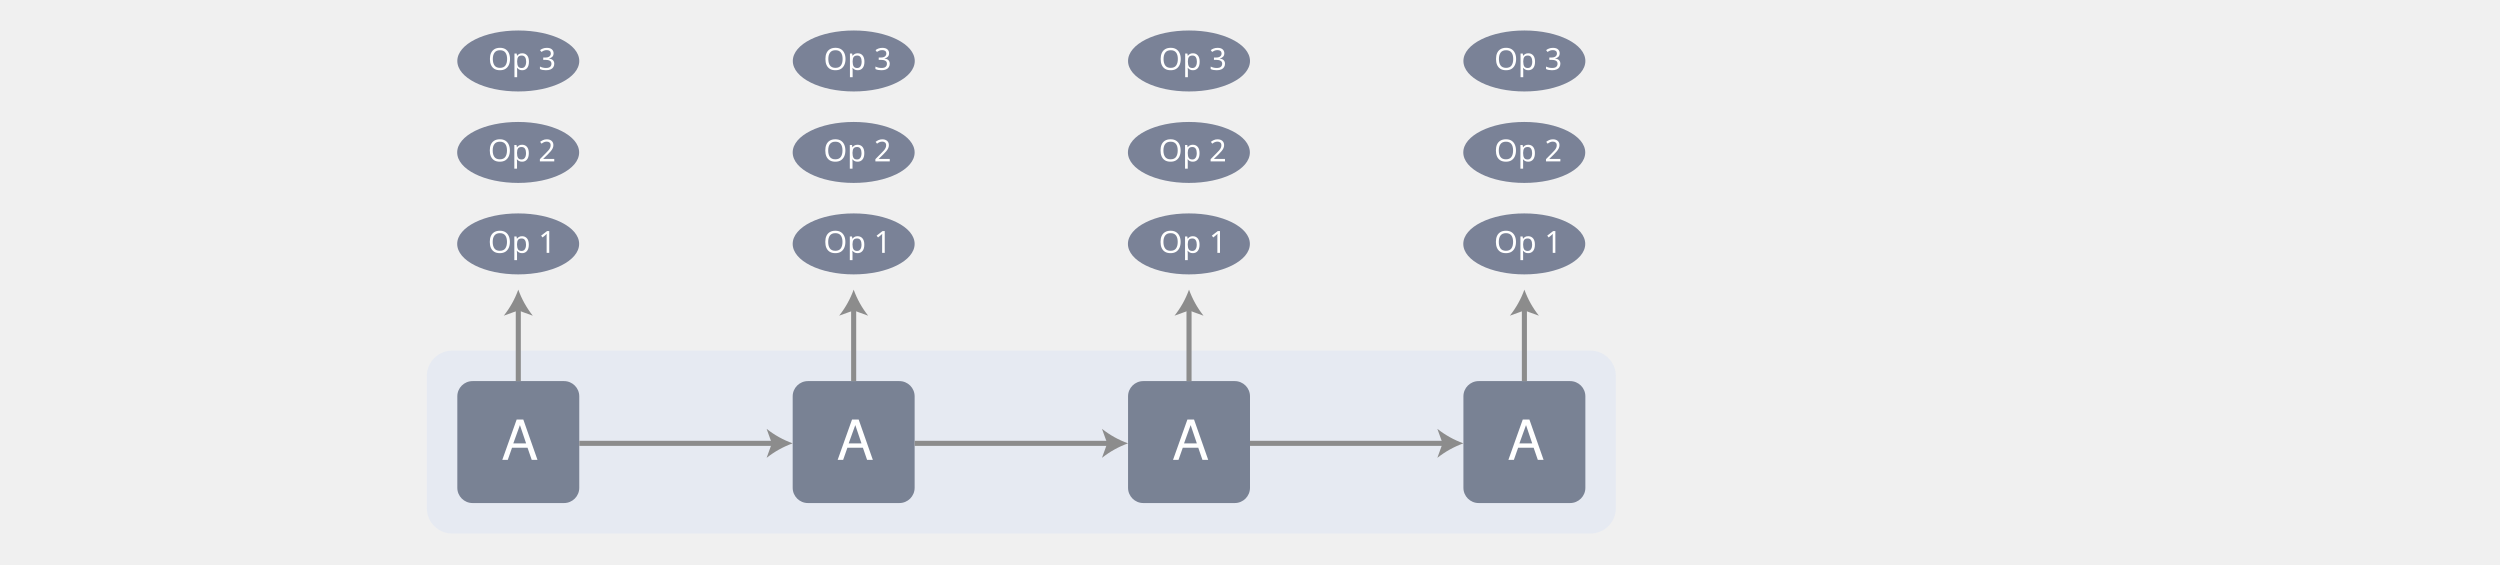
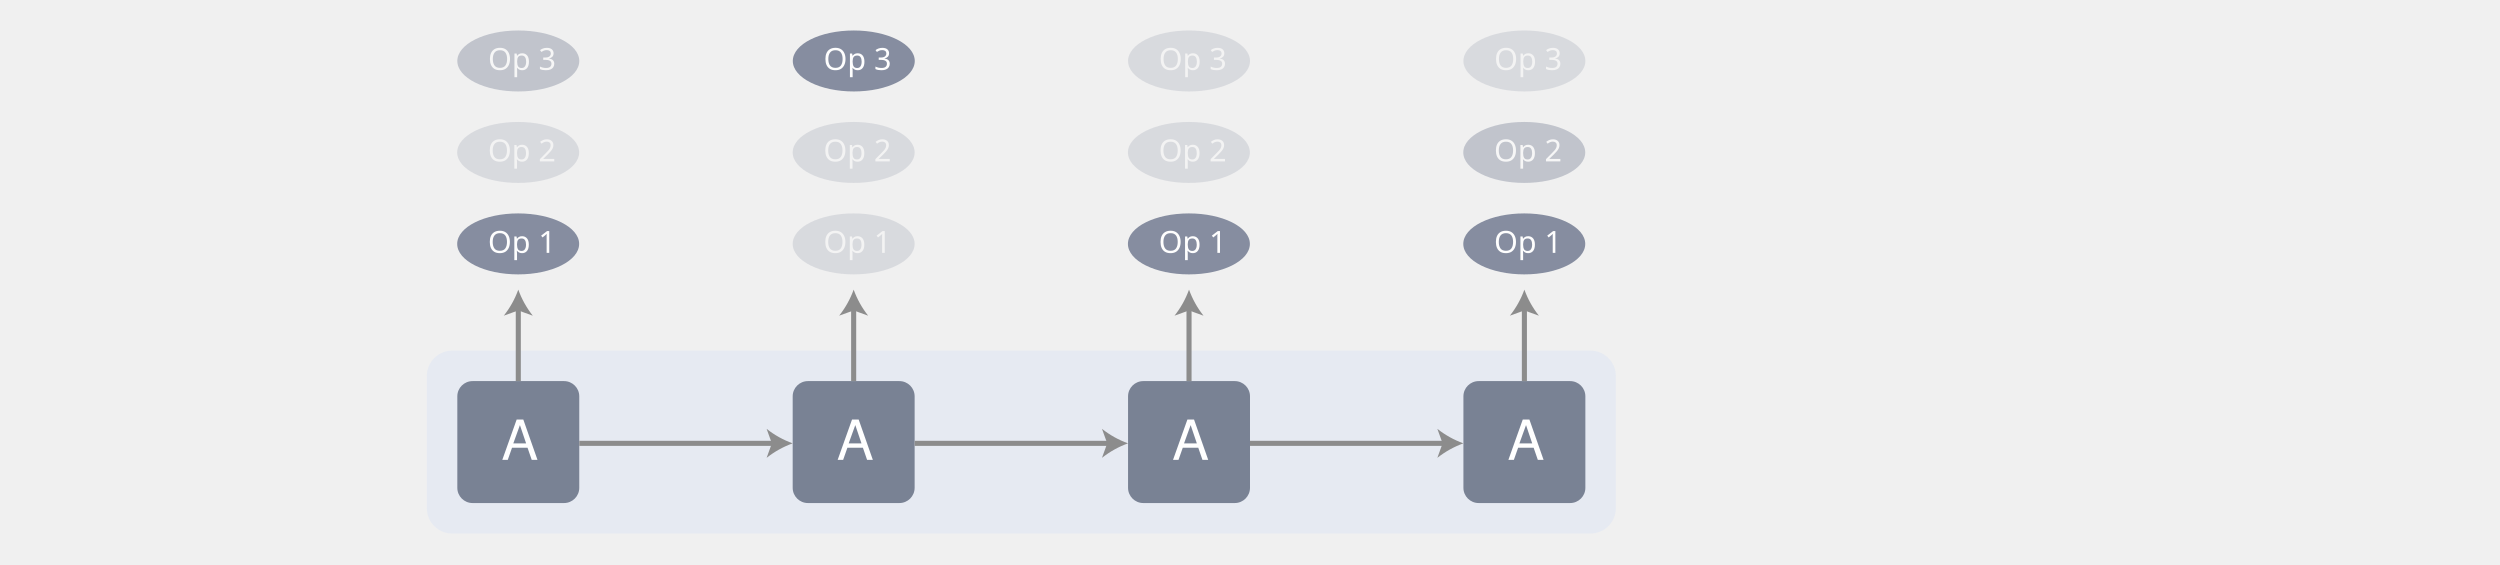
<svg xmlns="http://www.w3.org/2000/svg" xmlns:xlink="http://www.w3.org/1999/xlink" id="background" width="984" height="222" viewBox="0 0 984 222">
  <defs>
    <symbol id="rnn-bg" data-name="rnn-bg" viewBox="0 0 48 48">
      <rect width="48" height="48" rx="6" ry="6" fill="#798294" />
    </symbol>
    <symbol id="rnn-a" data-name="rnn-a" viewBox="0 0 48 48">
      <use id="rnn-bg-3" data-name="rnn-bg" width="48" height="48" xlink:href="#rnn-bg" />
      <text transform="translate(17.33 31)" font-size="21.77" fill="#fff" font-family="Helvetica" letter-spacing="-1">A</text>
    </symbol>
  </defs>
  <g id="_Group_" data-name="&lt;Group&gt;">
    <rect x="168" y="138" width="468" height="72" rx="10" ry="10" fill="#e6eaf2" />
  </g>
  <use width="48" height="48" transform="translate(180 150)" xlink:href="#rnn-a" />
  <use width="48" height="48" transform="translate(312 150)" xlink:href="#rnn-a" />
  <use width="48" height="48" transform="translate(444 150)" xlink:href="#rnn-a" />
  <use id="rnn-a-9" data-name="rnn-a" width="48" height="48" transform="translate(576 150)" xlink:href="#rnn-a" />
-   <g>
+   <g opacity="0.9">
    <ellipse cx="203.95" cy="96" rx="24" ry="12" fill="#7a8297" />
    <text transform="translate(192.05 99.52)" font-size="12" fill="#fff" font-family="Myriad Pro">Op 1</text>
  </g>
-   <g>
+   <g opacity="0.2">
    <ellipse cx="203.95" cy="60" rx="24" ry="12" fill="#7a8297" />
    <text transform="translate(192.05 63.52)" font-size="12" fill="#fff" font-family="Myriad Pro">Op 2</text>
  </g>
-   <g>
+   <g opacity="0.4">
    <ellipse cx="204" cy="24" rx="24" ry="12" fill="#7a8297" />
    <text transform="translate(192.1 27.52)" font-size="12" fill="#fff" font-family="Myriad Pro">Op 3</text>
  </g>
-   <g>
+   <g opacity="0.2">
    <ellipse cx="336" cy="96" rx="24" ry="12" fill="#7a8297" />
    <text transform="translate(324.1 99.52)" font-size="12" fill="#fff" font-family="Myriad Pro">Op 1</text>
  </g>
-   <g>
+   <g opacity="0.2">
    <ellipse cx="336" cy="60" rx="24" ry="12" fill="#7a8297" />
    <text transform="translate(324.1 63.52)" font-size="12" fill="#fff" font-family="Myriad Pro">Op 2</text>
  </g>
-   <g>
+   <g opacity="0.9">
    <ellipse cx="336.05" cy="24" rx="24" ry="12" fill="#7a8297" />
    <text transform="translate(324.15 27.52)" font-size="12" fill="#fff" font-family="Myriad Pro">Op 3</text>
  </g>
-   <g>
+   <g opacity="0.9">
    <ellipse cx="467.95" cy="96" rx="24" ry="12" fill="#7a8297" />
    <text transform="translate(456.05 99.52)" font-size="12" fill="#fff" font-family="Myriad Pro">Op 1</text>
  </g>
-   <g>
+   <g opacity="0.2">
    <ellipse cx="467.95" cy="60" rx="24" ry="12" fill="#7a8297" />
    <text transform="translate(456.05 63.52)" font-size="12" fill="#fff" font-family="Myriad Pro">Op 2</text>
  </g>
-   <g>
+   <g opacity="0.2">
    <ellipse cx="468" cy="24" rx="24" ry="12" fill="#7a8297" />
    <text transform="translate(456.1 27.52)" font-size="12" fill="#fff" font-family="Myriad Pro">Op 3</text>
  </g>
-   <g>
+   <g opacity="0.9">
    <ellipse cx="599.95" cy="96" rx="24" ry="12" fill="#7a8297" />
    <text transform="translate(588.05 99.52)" font-size="12" fill="#fff" font-family="Myriad Pro">Op 1</text>
  </g>
-   <g>
+   <g opacity="0.4">
    <ellipse cx="599.95" cy="60" rx="24" ry="12" fill="#7a8297" />
    <text transform="translate(588.05 63.52)" font-size="12" fill="#fff" font-family="Myriad Pro">Op 2</text>
  </g>
-   <g>
+   <g opacity="0.2">
    <ellipse cx="600" cy="24" rx="24" ry="12" fill="#7a8297" />
    <text transform="translate(588.1 27.52)" font-size="12" fill="#fff" font-family="Myriad Pro">Op 3</text>
  </g>
  <g>
    <line x1="204" y1="150" x2="204" y2="121.24" fill="none" stroke="#8c8c8c" stroke-miterlimit="10" stroke-width="2" />
    <path d="M204,114a36.27,36.27,0,0,0,5.71,10.26L204,122.19l-5.71,2.06A36.23,36.23,0,0,0,204,114Z" fill="#8c8c8c" />
  </g>
  <g>
    <line x1="336" y1="150" x2="336" y2="121.24" fill="none" stroke="#8c8c8c" stroke-miterlimit="10" stroke-width="2" />
    <path d="M336,114a36.27,36.27,0,0,0,5.71,10.26L336,122.19l-5.71,2.06A36.23,36.23,0,0,0,336,114Z" fill="#8c8c8c" />
  </g>
  <g>
    <line x1="468" y1="150" x2="468" y2="121.24" fill="none" stroke="#8c8c8c" stroke-miterlimit="10" stroke-width="2" />
    <path d="M468,114a36.27,36.27,0,0,0,5.71,10.26L468,122.19l-5.71,2.06A36.23,36.23,0,0,0,468,114Z" fill="#8c8c8c" />
  </g>
  <g>
    <line x1="600" y1="150" x2="600" y2="121.24" fill="none" stroke="#8c8c8c" stroke-miterlimit="10" stroke-width="2" />
    <path d="M600,114a36.27,36.27,0,0,0,5.71,10.26L600,122.19l-5.71,2.06A36.23,36.23,0,0,0,600,114Z" fill="#8c8c8c" />
  </g>
  <g>
    <line x1="228" y1="174.5" x2="304.76" y2="174.5" fill="none" stroke="#8c8c8c" stroke-miterlimit="10" stroke-width="2" />
    <path d="M312,174.5a36.27,36.27,0,0,0-10.26,5.71l2.06-5.71-2.06-5.71A36.23,36.23,0,0,0,312,174.5Z" fill="#8c8c8c" />
  </g>
  <g>
    <line x1="360" y1="174.5" x2="436.76" y2="174.5" fill="none" stroke="#8c8c8c" stroke-miterlimit="10" stroke-width="2" />
    <path d="M444,174.5a36.27,36.27,0,0,0-10.26,5.71l2.06-5.71-2.06-5.71A36.23,36.23,0,0,0,444,174.5Z" fill="#8c8c8c" />
  </g>
  <g>
    <line x1="492" y1="174.5" x2="568.76" y2="174.5" fill="none" stroke="#8c8c8c" stroke-miterlimit="10" stroke-width="2" />
    <path d="M576,174.5a36.27,36.27,0,0,0-10.26,5.71l2.06-5.71-2.06-5.71A36.23,36.23,0,0,0,576,174.5Z" fill="#8c8c8c" />
  </g>
</svg>
